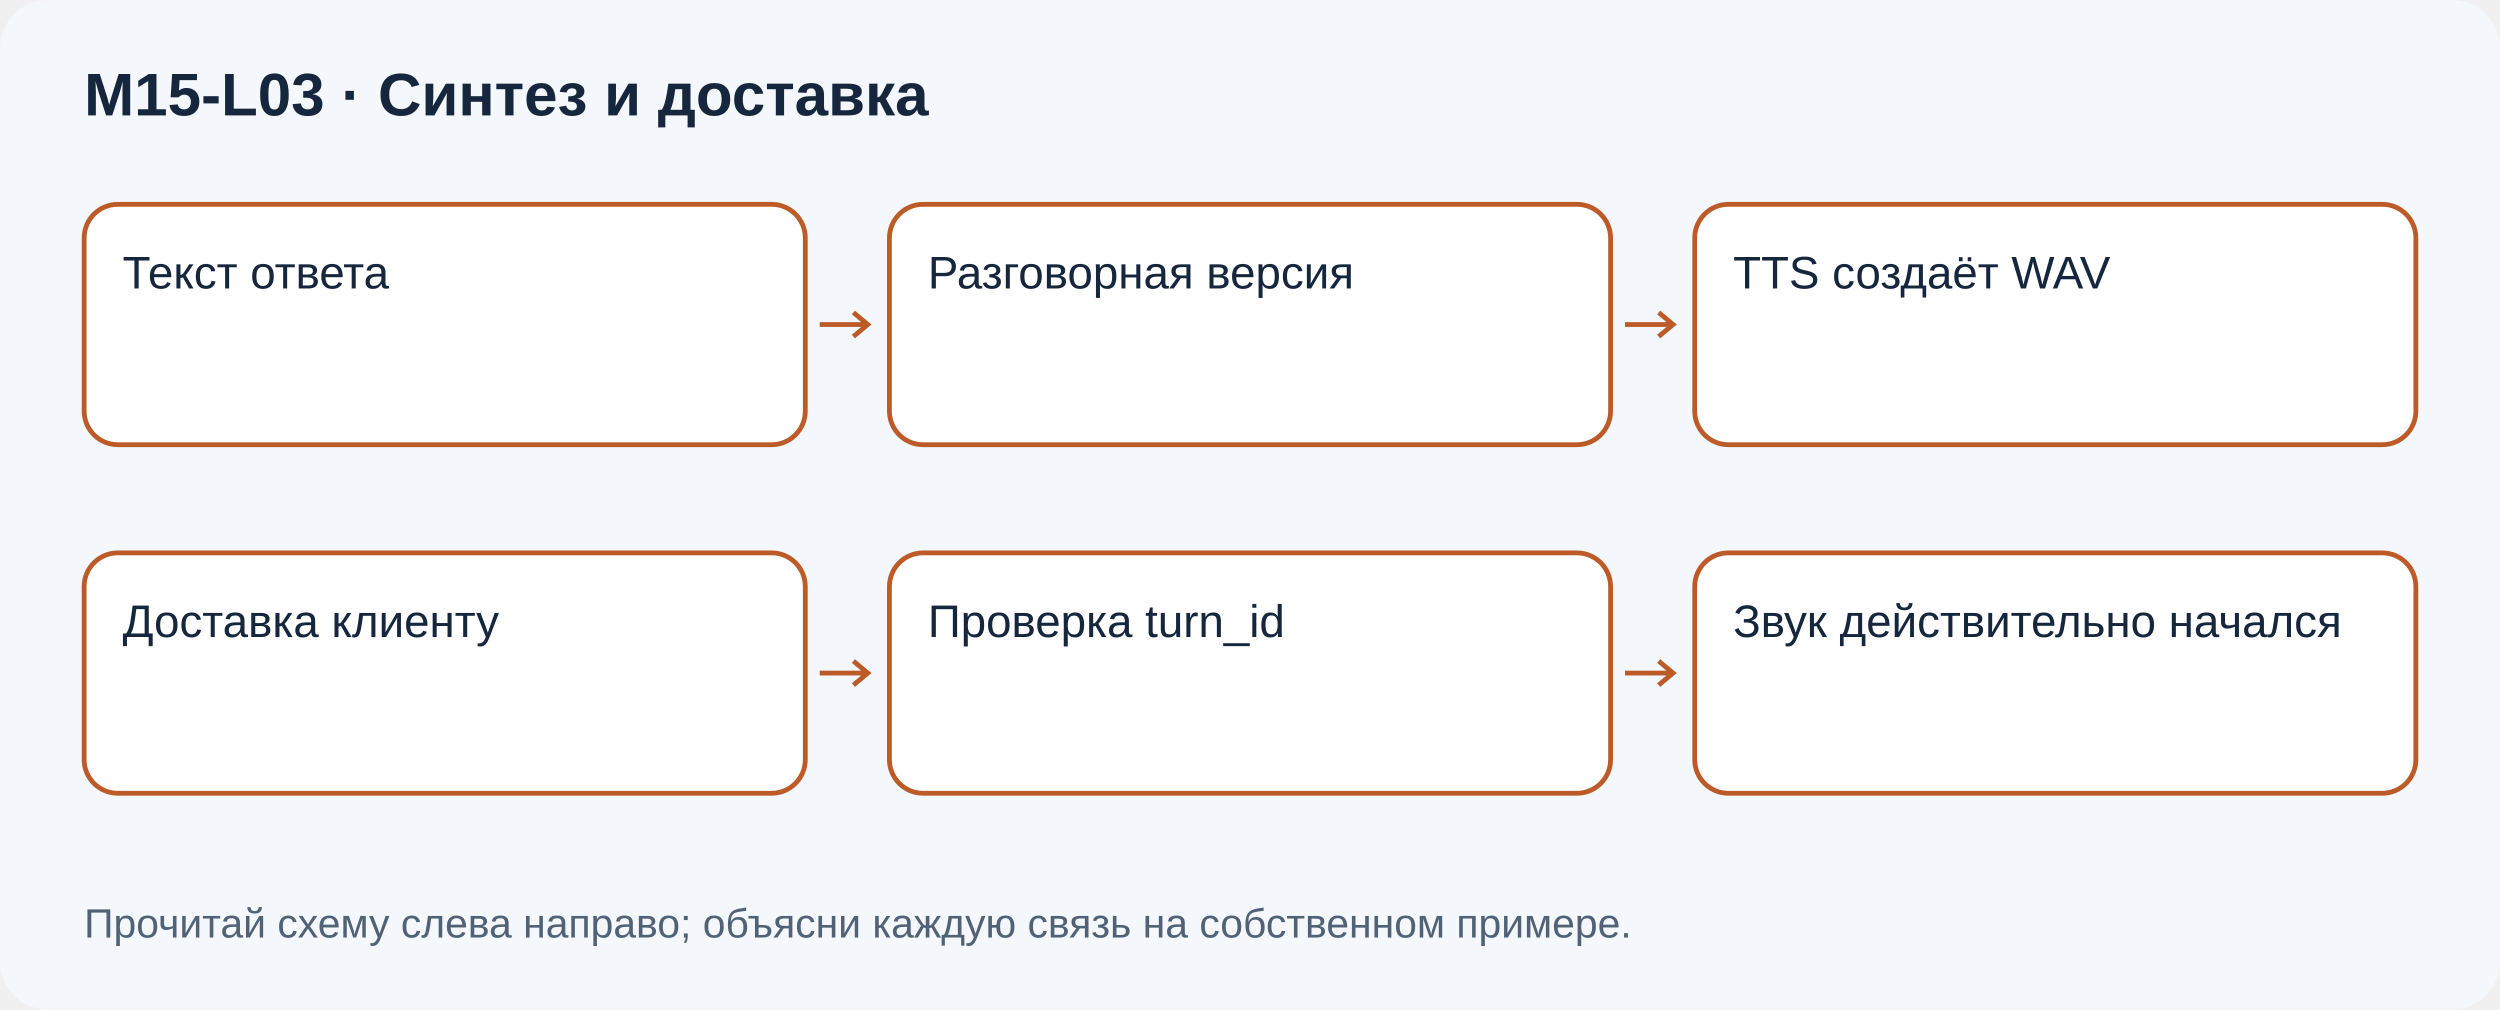
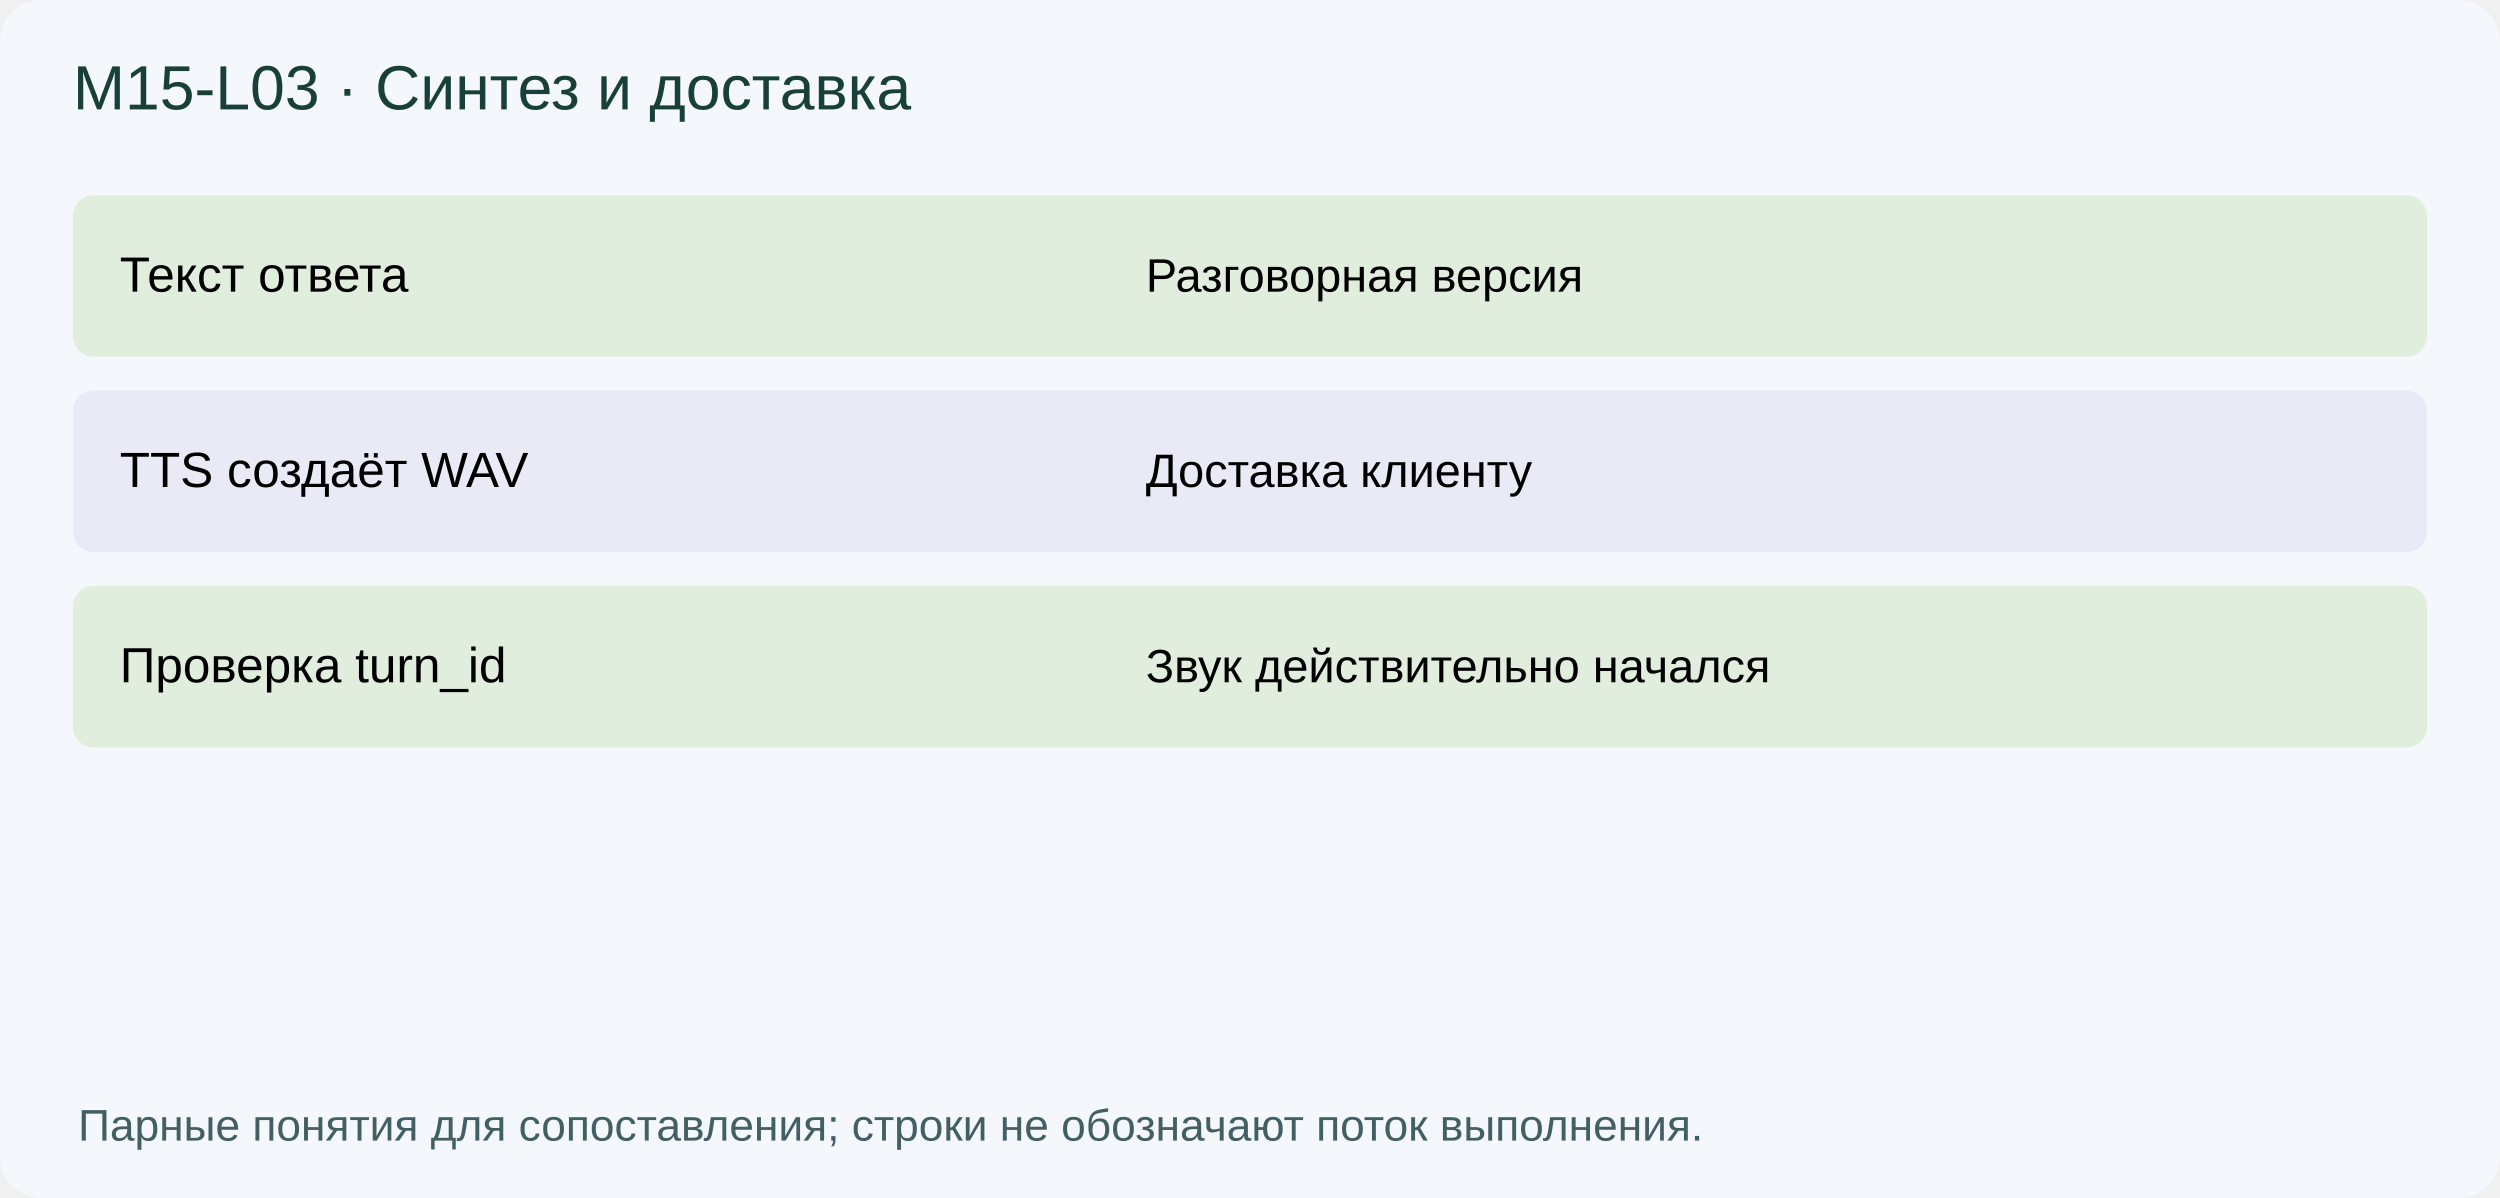
- <svg xmlns="http://www.w3.org/2000/svg" width="1040" height="420" viewBox="0 0 1040 420" role="img" aria-labelledby="title">
-   <rect width="1040" height="420" rx="20" fill="#f4f7fb" />
-   <text x="35" y="48" font-family="Arial,sans-serif" font-size="25" font-weight="700" fill="#15263d">M15-L03 · Синтез и доставка</text>
-   <rect x="35" y="85" width="300" height="100" rx="14" fill="white" stroke="#bc5b28" stroke-width="2" />
-   <text x="51" y="120" font-family="Arial,sans-serif" font-size="19" fill="#15263d">Текст ответа</text>
-   <path d="M341,135h20m-6,-5l6,5l-6,5" fill="none" stroke="#bc5b28" stroke-width="2" />
-   <rect x="370" y="85" width="300" height="100" rx="14" fill="white" stroke="#bc5b28" stroke-width="2" />
-   <text x="386" y="120" font-family="Arial,sans-serif" font-size="19" fill="#15263d">Разговорная версия</text>
-   <path d="M676,135h20m-6,-5l6,5l-6,5" fill="none" stroke="#bc5b28" stroke-width="2" />
-   <rect x="705" y="85" width="300" height="100" rx="14" fill="white" stroke="#bc5b28" stroke-width="2" />
-   <text x="721" y="120" font-family="Arial,sans-serif" font-size="19" fill="#15263d">TTS создаёт WAV</text>
-   <rect x="35" y="230" width="300" height="100" rx="14" fill="white" stroke="#bc5b28" stroke-width="2" />
-   <text x="51" y="265" font-family="Arial,sans-serif" font-size="19" fill="#15263d">Доставка клиенту</text>
-   <path d="M341,280h20m-6,-5l6,5l-6,5" fill="none" stroke="#bc5b28" stroke-width="2" />
-   <rect x="370" y="230" width="300" height="100" rx="14" fill="white" stroke="#bc5b28" stroke-width="2" />
-   <text x="386" y="265" font-family="Arial,sans-serif" font-size="19" fill="#15263d">Проверка turn_id</text>
-   <path d="M676,280h20m-6,-5l6,5l-6,5" fill="none" stroke="#bc5b28" stroke-width="2" />
-   <rect x="705" y="230" width="300" height="100" rx="14" fill="white" stroke="#bc5b28" stroke-width="2" />
-   <text x="721" y="265" font-family="Arial,sans-serif" font-size="19" fill="#15263d">Звук действительно начался</text>
-   <text x="35" y="390" font-family="Arial,sans-serif" font-size="17" fill="#526276">Прочитай схему слева направо; объясни каждую связь на собственном примере.</text>
+ <svg xmlns="http://www.w3.org/2000/svg" width="960" height="460" viewBox="0 0 960 460">
+   <rect width="960" height="460" rx="16" fill="#f4f7fb" />
+   <text x="28" y="42" font-size="24" font-family="Arial" fill="#183f38">M15-L03 · Синтез и доставка</text>
+   <rect x="28" y="75" width="904" height="62" rx="8" fill="#e1eddd" />
+   <text x="46" y="112" font-size="19" font-family="Arial">Текст ответа</text>
+   <text x="440" y="112" font-size="18" font-family="Arial">Разговорная версия</text>
+   <rect x="28" y="150" width="904" height="62" rx="8" fill="#e8ebf5" />
+   <text x="46" y="187" font-size="19" font-family="Arial">TTS создаёт WAV</text>
+   <text x="440" y="187" font-size="18" font-family="Arial">Доставка клиенту</text>
+   <rect x="28" y="225" width="904" height="62" rx="8" fill="#e1eddd" />
+   <text x="46" y="262" font-size="19" font-family="Arial">Проверка turn_id</text>
+   <text x="440" y="262" font-size="18" font-family="Arial">Звук действительно начался</text>
+   <text x="30" y="438" font-size="17" font-family="Arial" fill="#425f64">Парные понятия для сопоставления; строки не обозначают поток выполнения.</text>
</svg>
